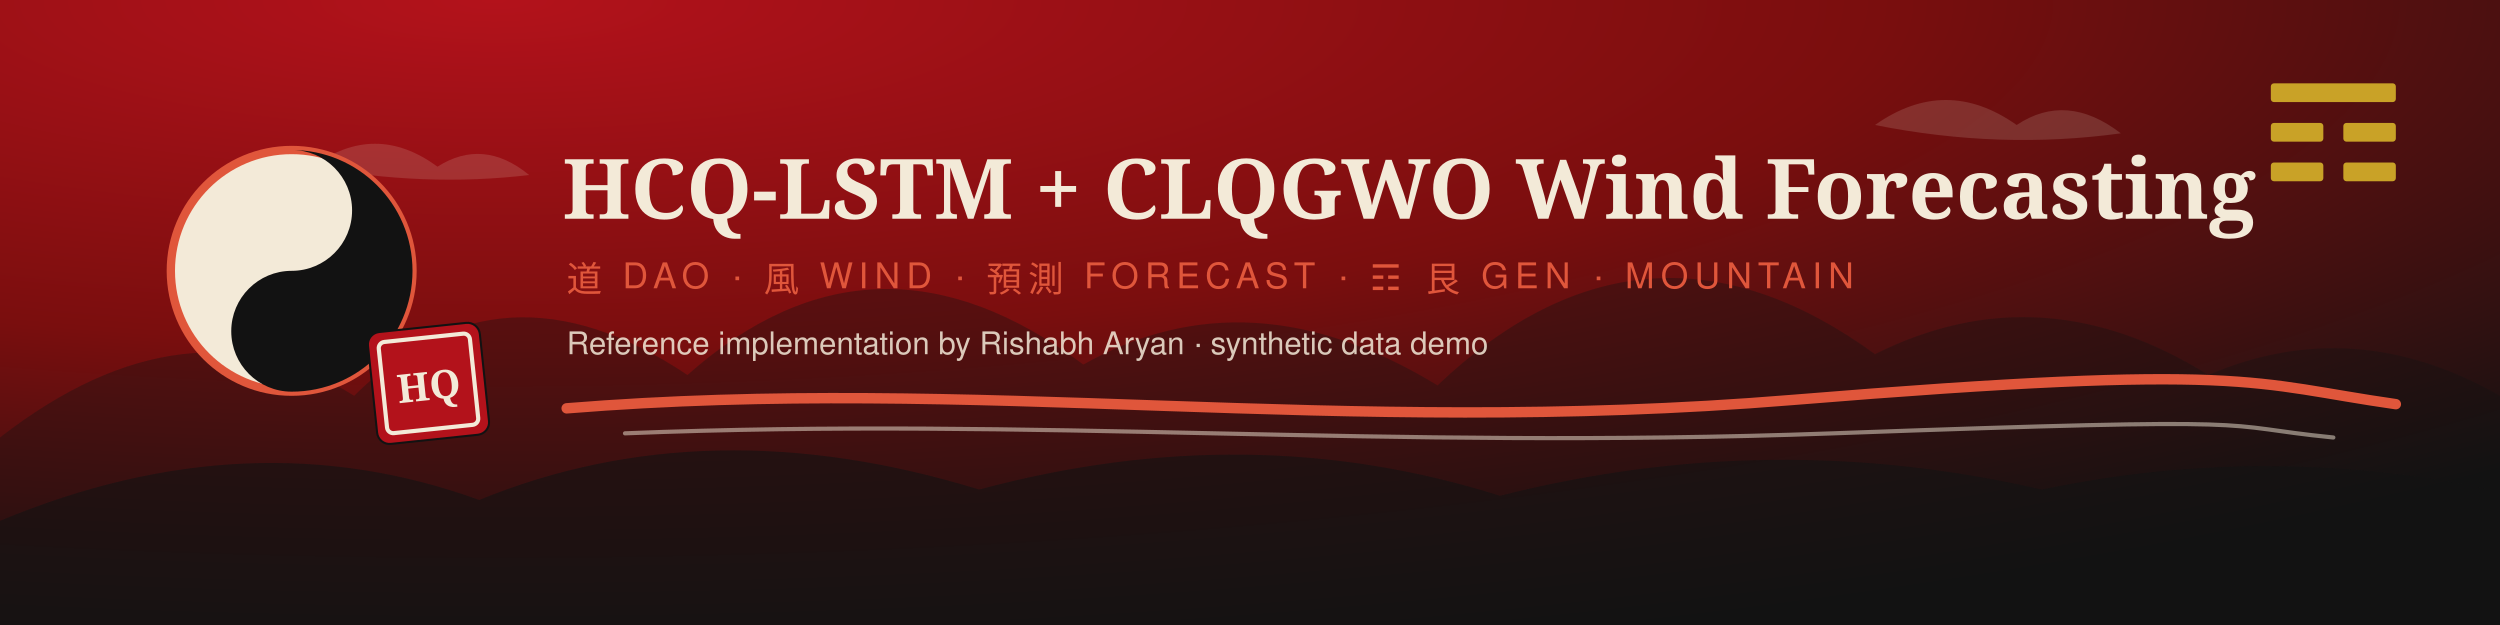
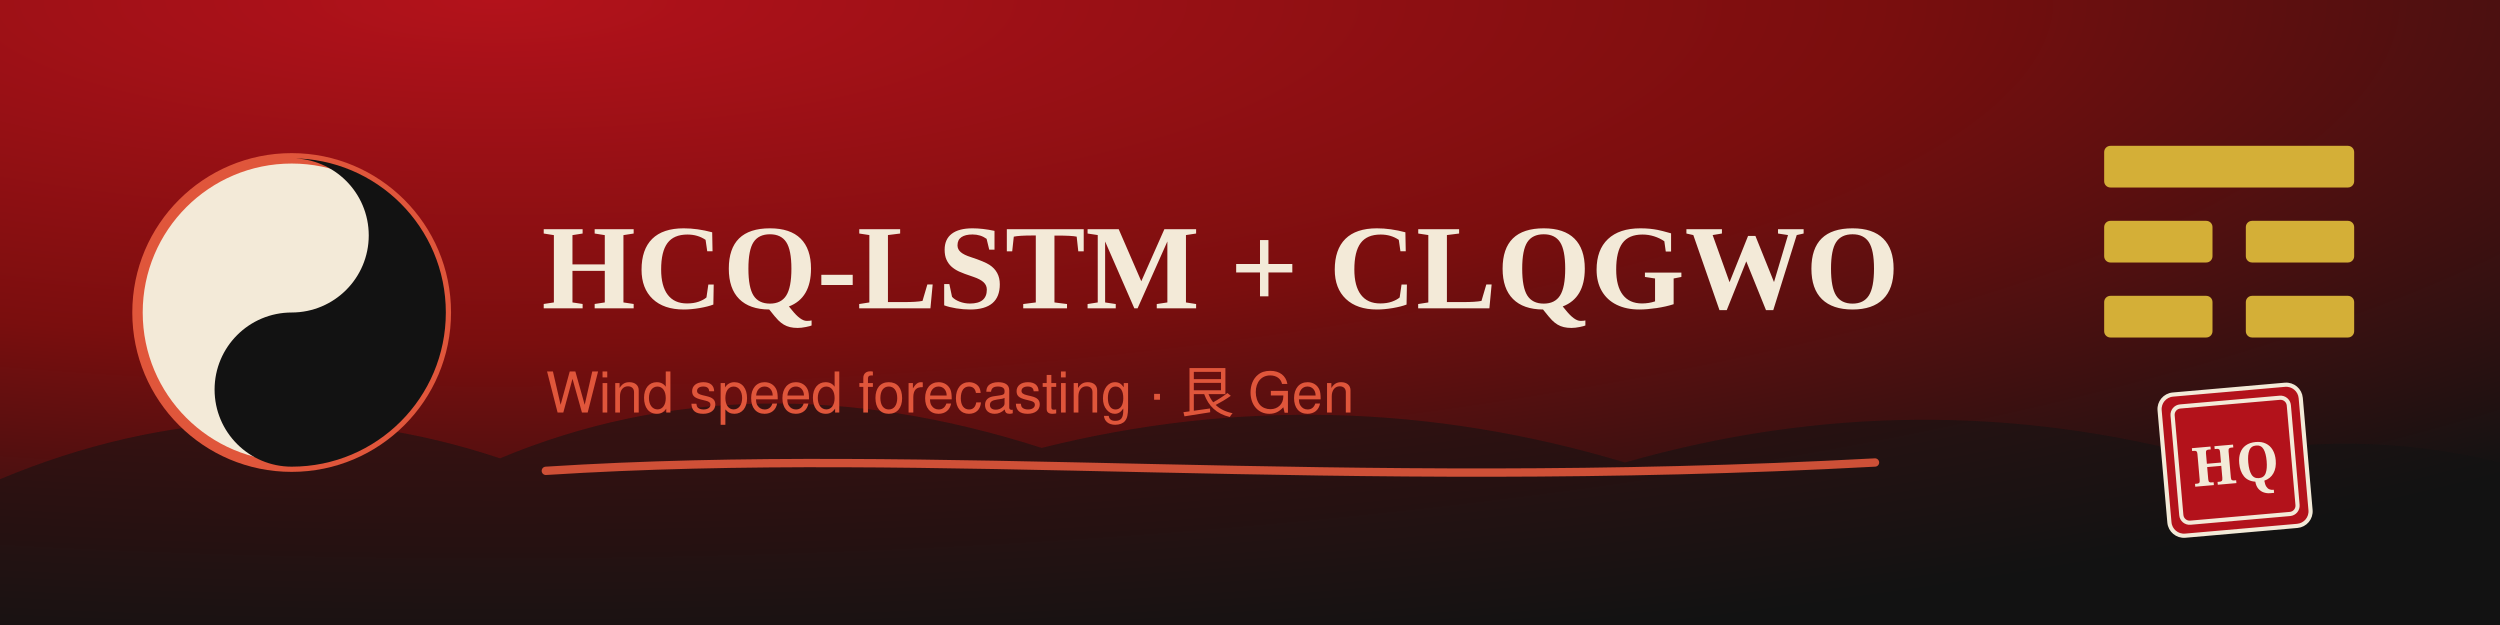
- <svg xmlns="http://www.w3.org/2000/svg" viewBox="0 0 1200 300" role="img" aria-label="HCQ-LSTM + CLQGWO Wind Forecasting: reference implementation by Rishabh Aryan">
+ <svg xmlns="http://www.w3.org/2000/svg" viewBox="0 0 1200 300" width="1200" height="300" preserveAspectRatio="xMidYMid meet" role="img" aria-label="HCQ-LSTM + CLQGWO Wind Forecasting: reference implementation by Rishabh Aryan">
  <defs>
    <radialGradient id="g" cx="20%" cy="0%" r="110%">
      <stop offset="0" stop-color="#b3121b" />
      <stop offset=".5" stop-color="#7a0e0e" />
      <stop offset="1" stop-color="#121212" />
    </radialGradient>
  </defs>
  <rect width="1200" height="300" fill="url(#g)" />
-   <path d="M0 300 L0 210 Q90 140 170 190 Q240 120 330 180 Q420 100 520 175 Q600 130 690 185 Q790 90 900 170 Q980 130 1060 180 Q1130 150 1200 190 L1200 300Z" fill="#121212" opacity=".35" />
-   <path d="M0 300 L0 250 Q120 200 230 240 Q340 195 470 235 Q600 200 720 238 Q850 205 980 235 Q1090 212 1200 236 L1200 300Z" fill="#121212" opacity=".6" />
-   <path d="M150 80 q30-22 60 0 q22-14 44 4 q-50 6-104-4z M900 60 q34-24 68 0 q24-16 50 4 q-58 8-118-4z" fill="#f3ead8" opacity=".15" />
-   <g transform="translate(80,70)">
-     <circle cx="60" cy="60" r="58" fill="#f3ead8" stroke="#e0563b" stroke-width="4" />
-     <path d="M60 2a58 58 0 0 1 0 116a29 29 0 0 1 0-58a29 29 0 0 0 0-58z" fill="#121212" />
-     <circle cx="60" cy="31" r="8" fill="#f3ead8" />
-     <circle cx="60" cy="89" r="8" fill="#121212" />
+   <path d="M0 300 L0 230 Q120 180 240 220 Q360 170 500 215 Q640 180 780 222 Q920 182 1060 220 Q1130 205 1200 222 L1200 300Z" fill="#121212" opacity=".55" />
+   <g transform="translate(140,150)">
+     <circle r="74" fill="#f3ead8" stroke="#e0563b" stroke-width="5" />
+     <path d="M0 -74a74 74 0 0 1 0 148a37 37 0 0 1 0-74a37 37 0 0 0 0-74z" fill="#121212" />
+     <circle cy="-37" r="10" fill="#f3ead8" />
+     <circle cy="37" r="10" fill="#121212" />
  </g>
-   <g transform="translate(176,160) rotate(-6)">
-     <rect width="54" height="54" rx="6" fill="#b3121b" stroke="#121212" stroke-width="1" />
-     <rect x="5" y="5" width="44" height="44" rx="3" fill="none" stroke="#f3ead8" stroke-width="2" />
-     <text x="27" y="35" text-anchor="middle" font-family="Georgia,serif" font-weight="700" font-size="19" fill="#f3ead8">HQ</text>
-   </g>
-   <text x="270" y="105" font-family="Georgia,serif" font-size="40" font-weight="700" fill="#f3ead8">HCQ-LSTM + CLQGWO Wind Forecasting</text>
-   <text x="272" y="140" font-family="Helvetica,Arial,sans-serif" font-size="17" letter-spacing="3" fill="#e0563b">道 DAO · 風 WIND · 預測 FORECAST · ☶ 艮 GEN · MOUNTAIN</text>
-   <text x="272" y="170" font-family="Helvetica,Arial,sans-serif" font-size="15" fill="#f3ead8" opacity=".85">Reference implementation by Rishabh Aryan · synthetic data demo</text>
-   <path d="M272 196 C470 180 640 210 860 192 S1080 184 1150 194" stroke="#e0563b" stroke-width="5" fill="none" stroke-linecap="round" />
-   <path d="M300 208 C500 200 660 216 880 208 S1060 204 1120 210" stroke="#f3ead8" stroke-width="2" fill="none" stroke-linecap="round" opacity=".5" />
-   <g transform="translate(1090,40)">
-     <rect x="0" y="0" width="60" height="9" rx="1.5" fill="#c9a227" />
-     <rect x="0" y="19" width="25.2" height="9" rx="1.5" fill="#c9a227" />
-     <rect x="34.8" y="19" width="25.2" height="9" rx="1.5" fill="#c9a227" />
-     <rect x="0" y="38" width="25.2" height="9" rx="1.5" fill="#c9a227" />
-     <rect x="34.8" y="38" width="25.2" height="9" rx="1.5" fill="#c9a227" />
+   <text x="260" y="148" font-family="Georgia,'Times New Roman',serif" font-size="58" font-weight="700" fill="#f3ead8" textLength="595" lengthAdjust="spacingAndGlyphs">HCQ-LSTM + CLQGWO</text>
+   <text x="262" y="198" font-family="Helvetica,Arial,'Noto Sans TC',sans-serif" font-size="27" fill="#e0563b">Wind speed forecasting · 艮 Gen</text>
+   <path d="M262 226 C450 214 640 236 900 222" stroke="#e0563b" stroke-width="4" fill="none" stroke-linecap="round" opacity=".9" />
+   <rect x="1010" y="70" width="120" height="20" rx="3" fill="#d4af37" />
+   <rect x="1010" y="106" width="52" height="20" rx="3" fill="#d4af37" />
+   <rect x="1078" y="106" width="52" height="20" rx="3" fill="#d4af37" />
+   <rect x="1010" y="142" width="52" height="20" rx="3" fill="#d4af37" />
+   <rect x="1078" y="142" width="52" height="20" rx="3" fill="#d4af37" />
+   <g transform="translate(1036,190) rotate(-5)">
+     <rect width="68" height="68" rx="7" fill="#b3121b" stroke="#f3ead8" stroke-width="2" />
+     <rect x="6" y="6" width="56" height="56" rx="4" fill="none" stroke="#f3ead8" stroke-width="2" />
+     <text x="34" y="45" text-anchor="middle" font-family="Georgia,serif" font-weight="700" font-size="26" fill="#f3ead8">HQ</text>
  </g>
</svg>
